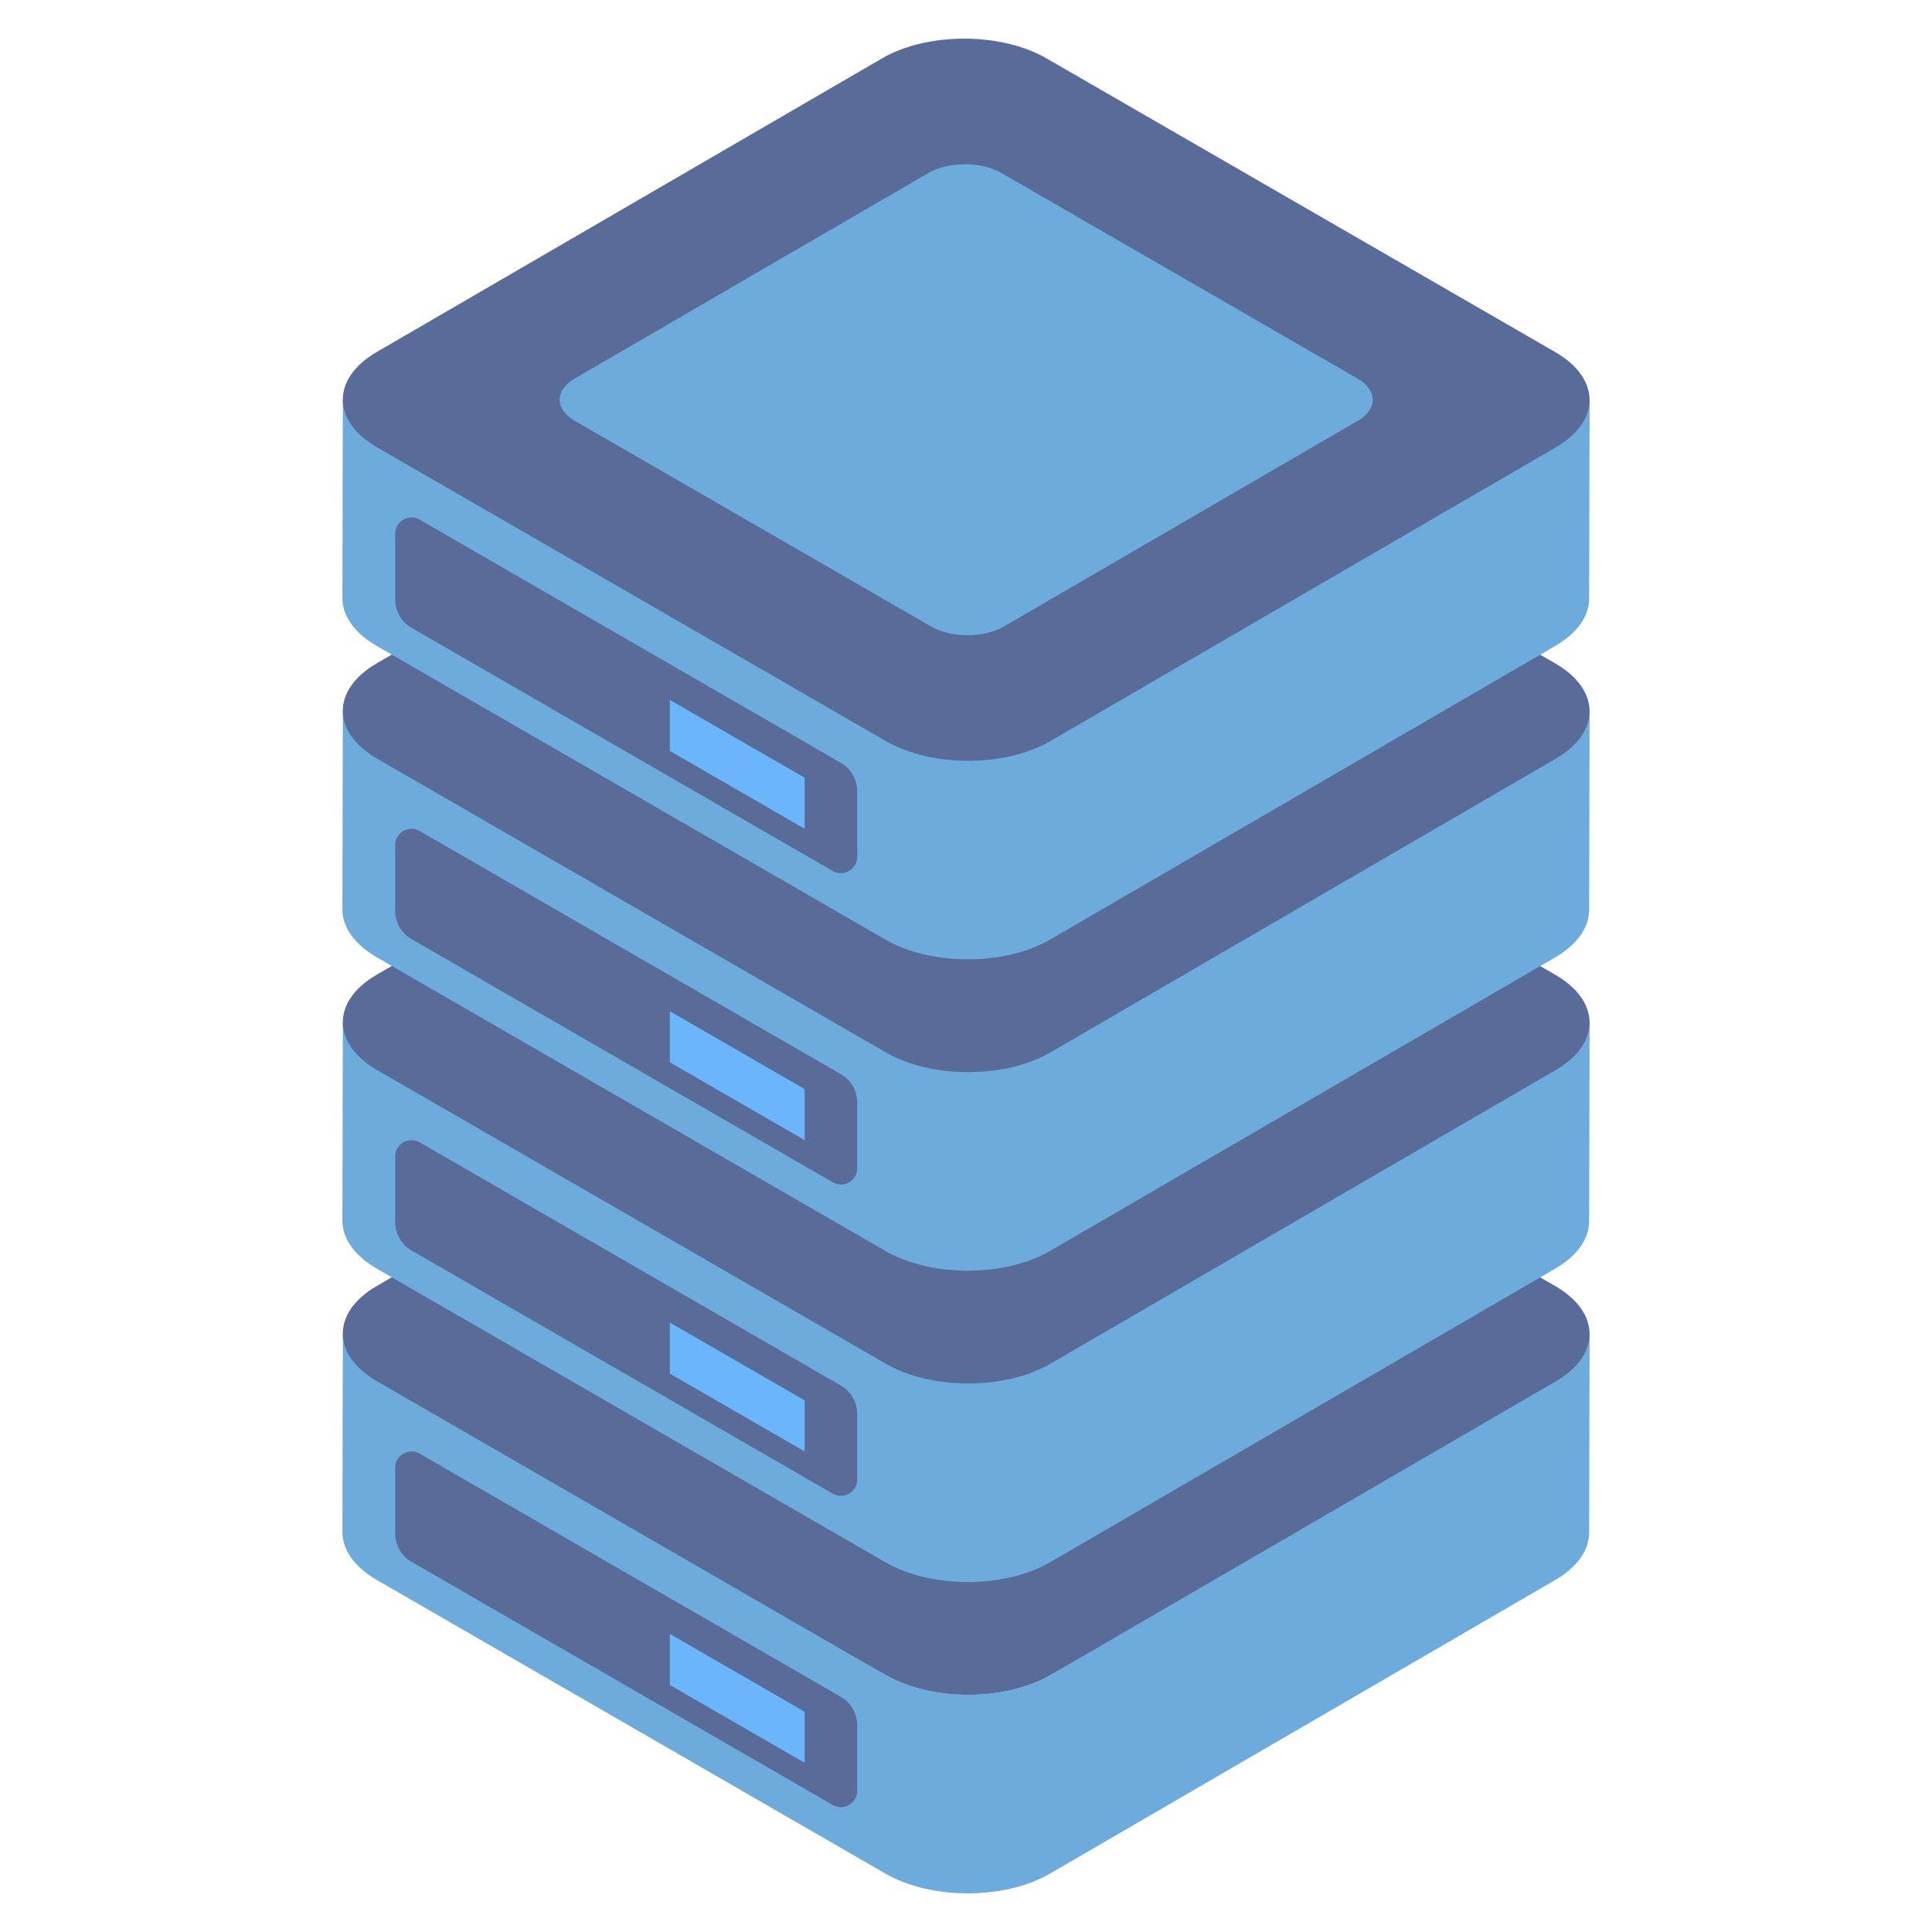
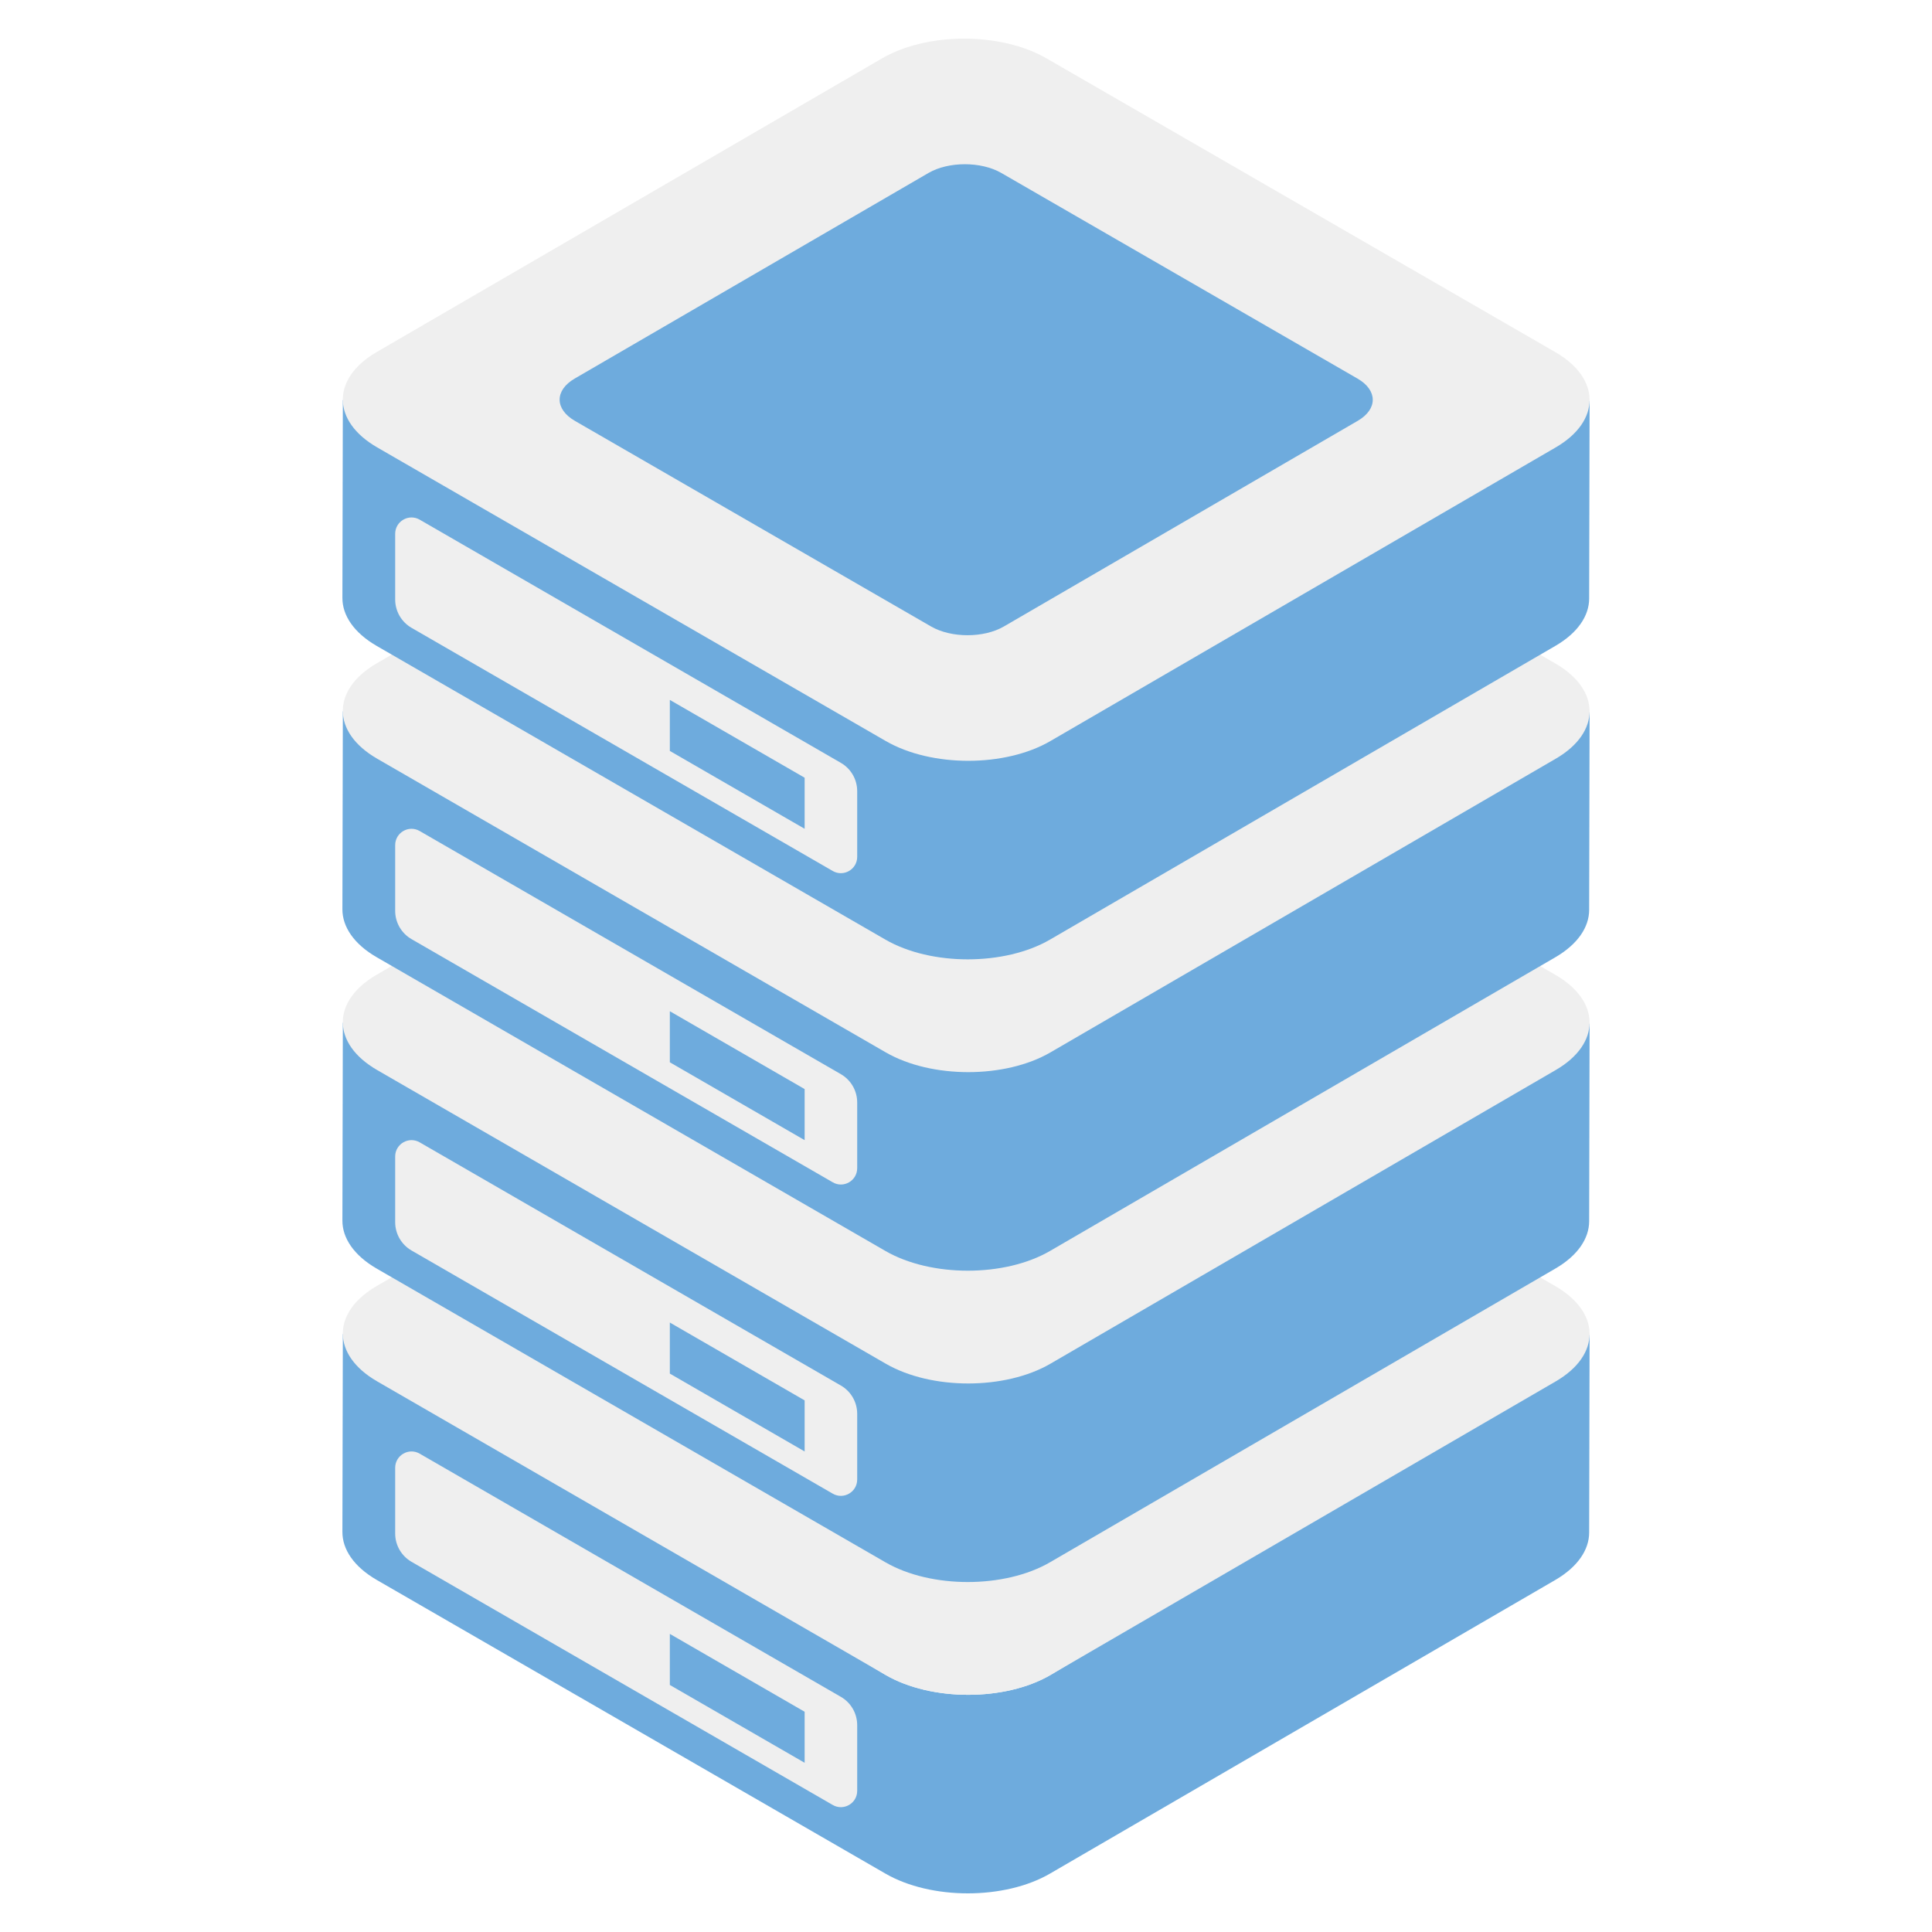
<svg xmlns="http://www.w3.org/2000/svg" width="44" height="44" viewBox="0 0 44 44" fill="none">
  <path d="M36.202 30.382L36.192 34.904C36.191 35.294 35.934 35.684 35.422 35.982L23.913 42.67C22.881 43.27 21.203 43.27 20.165 42.67L8.58 35.982C8.058 35.68 7.797 35.285 7.798 34.889L7.808 30.37C7.808 30.764 20.174 38.149 20.174 38.149C21.213 38.748 22.891 38.748 23.922 38.148C23.922 38.148 36.201 30.772 36.202 30.382Z" fill="#6EABDD" />
-   <path d="M19.151 38.645L9.558 33.106C9.31 32.963 9 33.142 9 33.428V34.925C9 35.191 9.142 35.436 9.372 35.569L18.965 41.107C19.212 41.25 19.522 41.071 19.522 40.785V39.289C19.522 39.023 19.381 38.778 19.151 38.645Z" fill="#596B99" />
-   <path d="M35.419 29.289C36.458 29.889 36.463 30.86 35.431 31.46L23.922 38.148C22.891 38.748 21.213 38.748 20.174 38.149L8.59 31.46C7.551 30.861 7.546 29.889 8.578 29.289L20.087 22.601C21.119 22.001 22.796 22.001 23.835 22.601L35.419 29.289Z" fill="#596B99" />
+   <path d="M19.151 38.645L9.558 33.106C9.31 32.963 9 33.142 9 33.428V34.925C9 35.191 9.142 35.436 9.372 35.569L18.965 41.107C19.212 41.25 19.522 41.071 19.522 40.785V39.289C19.522 39.023 19.381 38.778 19.151 38.645Z" fill="#EFEFEF" />
+   <path d="M35.419 29.289C36.458 29.889 36.463 30.86 35.431 31.46L23.922 38.148C22.891 38.748 21.213 38.748 20.174 38.149L8.59 31.46C7.551 30.861 7.546 29.889 8.578 29.289L20.087 22.601C21.119 22.001 22.796 22.001 23.835 22.601L35.419 29.289Z" fill="#EFEFEF" />
  <path d="M30.918 29.895C31.377 30.16 31.379 30.589 30.923 30.855L22.862 35.539C22.406 35.804 21.664 35.804 21.205 35.539L13.091 30.855C12.632 30.59 12.63 30.16 13.086 29.895L21.146 25.21C21.603 24.945 22.345 24.945 22.804 25.21L30.918 29.895Z" fill="#6EABDD" />
-   <path d="M18.325 38.984L15.255 37.211V38.374L18.325 40.146V38.984Z" fill="#6BB5FB" />
+   <path d="M18.325 38.984L15.255 37.211V38.374L18.325 40.146V38.984Z" fill="#6EABDD" />
  <path d="M36.202 23.292L36.192 27.814C36.191 28.204 35.934 28.594 35.422 28.891L23.913 35.58C22.881 36.179 21.203 36.18 20.165 35.58L8.58 28.892C8.058 28.59 7.797 28.194 7.798 27.799L7.808 23.279C7.808 23.674 20.174 31.058 20.174 31.058C21.213 31.658 22.891 31.658 23.922 31.058C23.922 31.058 36.201 23.682 36.202 23.292Z" fill="#6EABDD" />
-   <path d="M19.151 31.555L9.558 26.016C9.31 25.873 9 26.052 9 26.338V27.834C9 28.1 9.142 28.346 9.372 28.479L18.965 34.017C19.212 34.16 19.522 33.981 19.522 33.695V32.199C19.522 31.933 19.381 31.688 19.151 31.555Z" fill="#596B99" />
-   <path d="M35.419 22.199C36.458 22.798 36.463 23.77 35.431 24.369L23.922 31.058C22.891 31.657 21.213 31.658 20.174 31.058L8.59 24.37C7.551 23.77 7.546 22.798 8.578 22.199L20.087 15.51C21.119 14.911 22.796 14.911 23.835 15.51L35.419 22.199Z" fill="#596B99" />
+   <path d="M19.151 31.555L9.558 26.016C9.31 25.873 9 26.052 9 26.338V27.834C9 28.1 9.142 28.346 9.372 28.479L18.965 34.017C19.212 34.16 19.522 33.981 19.522 33.695V32.199C19.522 31.933 19.381 31.688 19.151 31.555Z" fill="#EFEFEF" />
+   <path d="M35.419 22.199C36.458 22.798 36.463 23.77 35.431 24.369L23.922 31.058C22.891 31.657 21.213 31.658 20.174 31.058L8.59 24.37C7.551 23.77 7.546 22.798 8.578 22.199L20.087 15.51C21.119 14.911 22.796 14.911 23.835 15.51L35.419 22.199Z" fill="#EFEFEF" />
  <path d="M30.918 22.804C31.377 23.069 31.379 23.499 30.923 23.764L22.862 28.449C22.406 28.714 21.664 28.714 21.205 28.449L13.091 23.765C12.632 23.499 12.63 23.069 13.086 22.804L21.146 18.12C21.603 17.855 22.345 17.855 22.804 18.12L30.918 22.804Z" fill="#6EABDD" />
-   <path d="M18.325 31.893L15.255 30.12V31.283L18.325 33.056V31.893Z" fill="#6BB5FB" />
+   <path d="M18.325 31.893L15.255 30.12V31.283L18.325 33.056V31.893Z" fill="#6EABDD" />
  <path d="M36.202 16.201L36.192 20.723C36.191 21.114 35.934 21.503 35.422 21.801L23.913 28.49C22.881 29.089 21.203 29.089 20.165 28.49L8.58 21.801C8.058 21.5 7.797 21.104 7.798 20.708L7.808 16.189C7.808 16.583 20.174 23.968 20.174 23.968C21.213 24.567 22.891 24.567 23.922 23.967C23.922 23.967 36.201 16.592 36.202 16.201Z" fill="#6EABDD" />
-   <path d="M19.151 24.464L9.558 18.926C9.31 18.782 9 18.961 9 19.248V20.744C9 21.01 9.142 21.255 9.372 21.388L18.965 26.926C19.212 27.07 19.522 26.891 19.522 26.604V25.108C19.522 24.843 19.381 24.597 19.151 24.464Z" fill="#596B99" />
-   <path d="M35.419 15.108C36.458 15.708 36.463 16.68 35.431 17.279L23.922 23.968C22.891 24.567 21.213 24.567 20.174 23.968L8.59 17.279C7.551 16.68 7.546 15.708 8.578 15.108L20.087 8.42C21.119 7.821 22.796 7.821 23.835 8.42L35.419 15.108Z" fill="#596B99" />
+   <path d="M19.151 24.464L9.558 18.926C9.31 18.782 9 18.961 9 19.248V20.744C9 21.01 9.142 21.255 9.372 21.388L18.965 26.926C19.212 27.07 19.522 26.891 19.522 26.604V25.108C19.522 24.843 19.381 24.597 19.151 24.464Z" fill="#EFEFEF" />
+   <path d="M35.419 15.108C36.458 15.708 36.463 16.68 35.431 17.279L23.922 23.968C22.891 24.567 21.213 24.567 20.174 23.968L8.59 17.279C7.551 16.68 7.546 15.708 8.578 15.108L20.087 8.42C21.119 7.821 22.796 7.821 23.835 8.42L35.419 15.108Z" fill="#EFEFEF" />
  <path d="M30.918 15.714C31.377 15.979 31.379 16.409 30.923 16.674L22.862 21.358C22.406 21.623 21.664 21.623 21.205 21.358L13.091 16.674C12.632 16.409 12.63 15.979 13.086 15.714L21.146 11.029C21.603 10.764 22.345 10.764 22.804 11.029L30.918 15.714Z" fill="#6EABDD" />
-   <path d="M18.325 24.803L15.255 23.03V24.193L18.325 25.966V24.803Z" fill="#6BB5FB" />
+   <path d="M18.325 24.803L15.255 23.03V24.193L18.325 25.966V24.803Z" fill="#6EABDD" />
  <path d="M36.202 9.111L36.192 13.633C36.191 14.023 35.934 14.413 35.422 14.71L23.913 21.399C22.881 21.998 21.203 21.999 20.165 21.399L8.58 14.711C8.058 14.409 7.797 14.014 7.798 13.618L7.808 9.099C7.808 9.493 20.174 16.878 20.174 16.878C21.213 17.477 22.891 17.477 23.922 16.877C23.922 16.877 36.201 9.501 36.202 9.111Z" fill="#6EABDD" />
-   <path d="M19.151 17.374L9.558 11.835C9.31 11.692 9 11.871 9 12.157V13.653C9 13.919 9.142 14.165 9.372 14.298L18.965 19.836C19.212 19.979 19.522 19.8 19.522 19.514V18.018C19.522 17.752 19.381 17.507 19.151 17.374Z" fill="#596B99" />
-   <path d="M35.419 8.018C36.458 8.617 36.463 9.589 35.431 10.189L23.922 16.877C22.891 17.477 21.213 17.477 20.174 16.877L8.59 10.189C7.551 9.59 7.546 8.618 8.578 8.018L20.087 1.33C21.119 0.73 22.796 0.73 23.835 1.33L35.419 8.018Z" fill="#596B99" />
+   <path d="M19.151 17.374L9.558 11.835C9.31 11.692 9 11.871 9 12.157V13.653C9 13.919 9.142 14.165 9.372 14.298L18.965 19.836C19.212 19.979 19.522 19.8 19.522 19.514V18.018C19.522 17.752 19.381 17.507 19.151 17.374Z" fill="#EFEFEF" />
+   <path d="M35.419 8.018C36.458 8.617 36.463 9.589 35.431 10.189L23.922 16.877C22.891 17.477 21.213 17.477 20.174 16.877L8.59 10.189C7.551 9.59 7.546 8.618 8.578 8.018L20.087 1.33C21.119 0.73 22.796 0.73 23.835 1.33L35.419 8.018Z" fill="#EFEFEF" />
  <path d="M30.918 8.623C31.377 8.888 31.379 9.318 30.923 9.583L22.862 14.268C22.406 14.533 21.664 14.533 21.205 14.268L13.091 9.584C12.632 9.318 12.63 8.889 13.086 8.623L21.146 3.939C21.603 3.674 22.345 3.674 22.804 3.939L30.918 8.623Z" fill="#6EABDD" />
-   <path d="M18.325 17.712L15.255 15.94V17.102L18.325 18.875V17.712Z" fill="#6BB5FB" />
+   <path d="M18.325 17.712L15.255 15.94V17.102L18.325 18.875V17.712Z" fill="#6EABDD" />
</svg>
